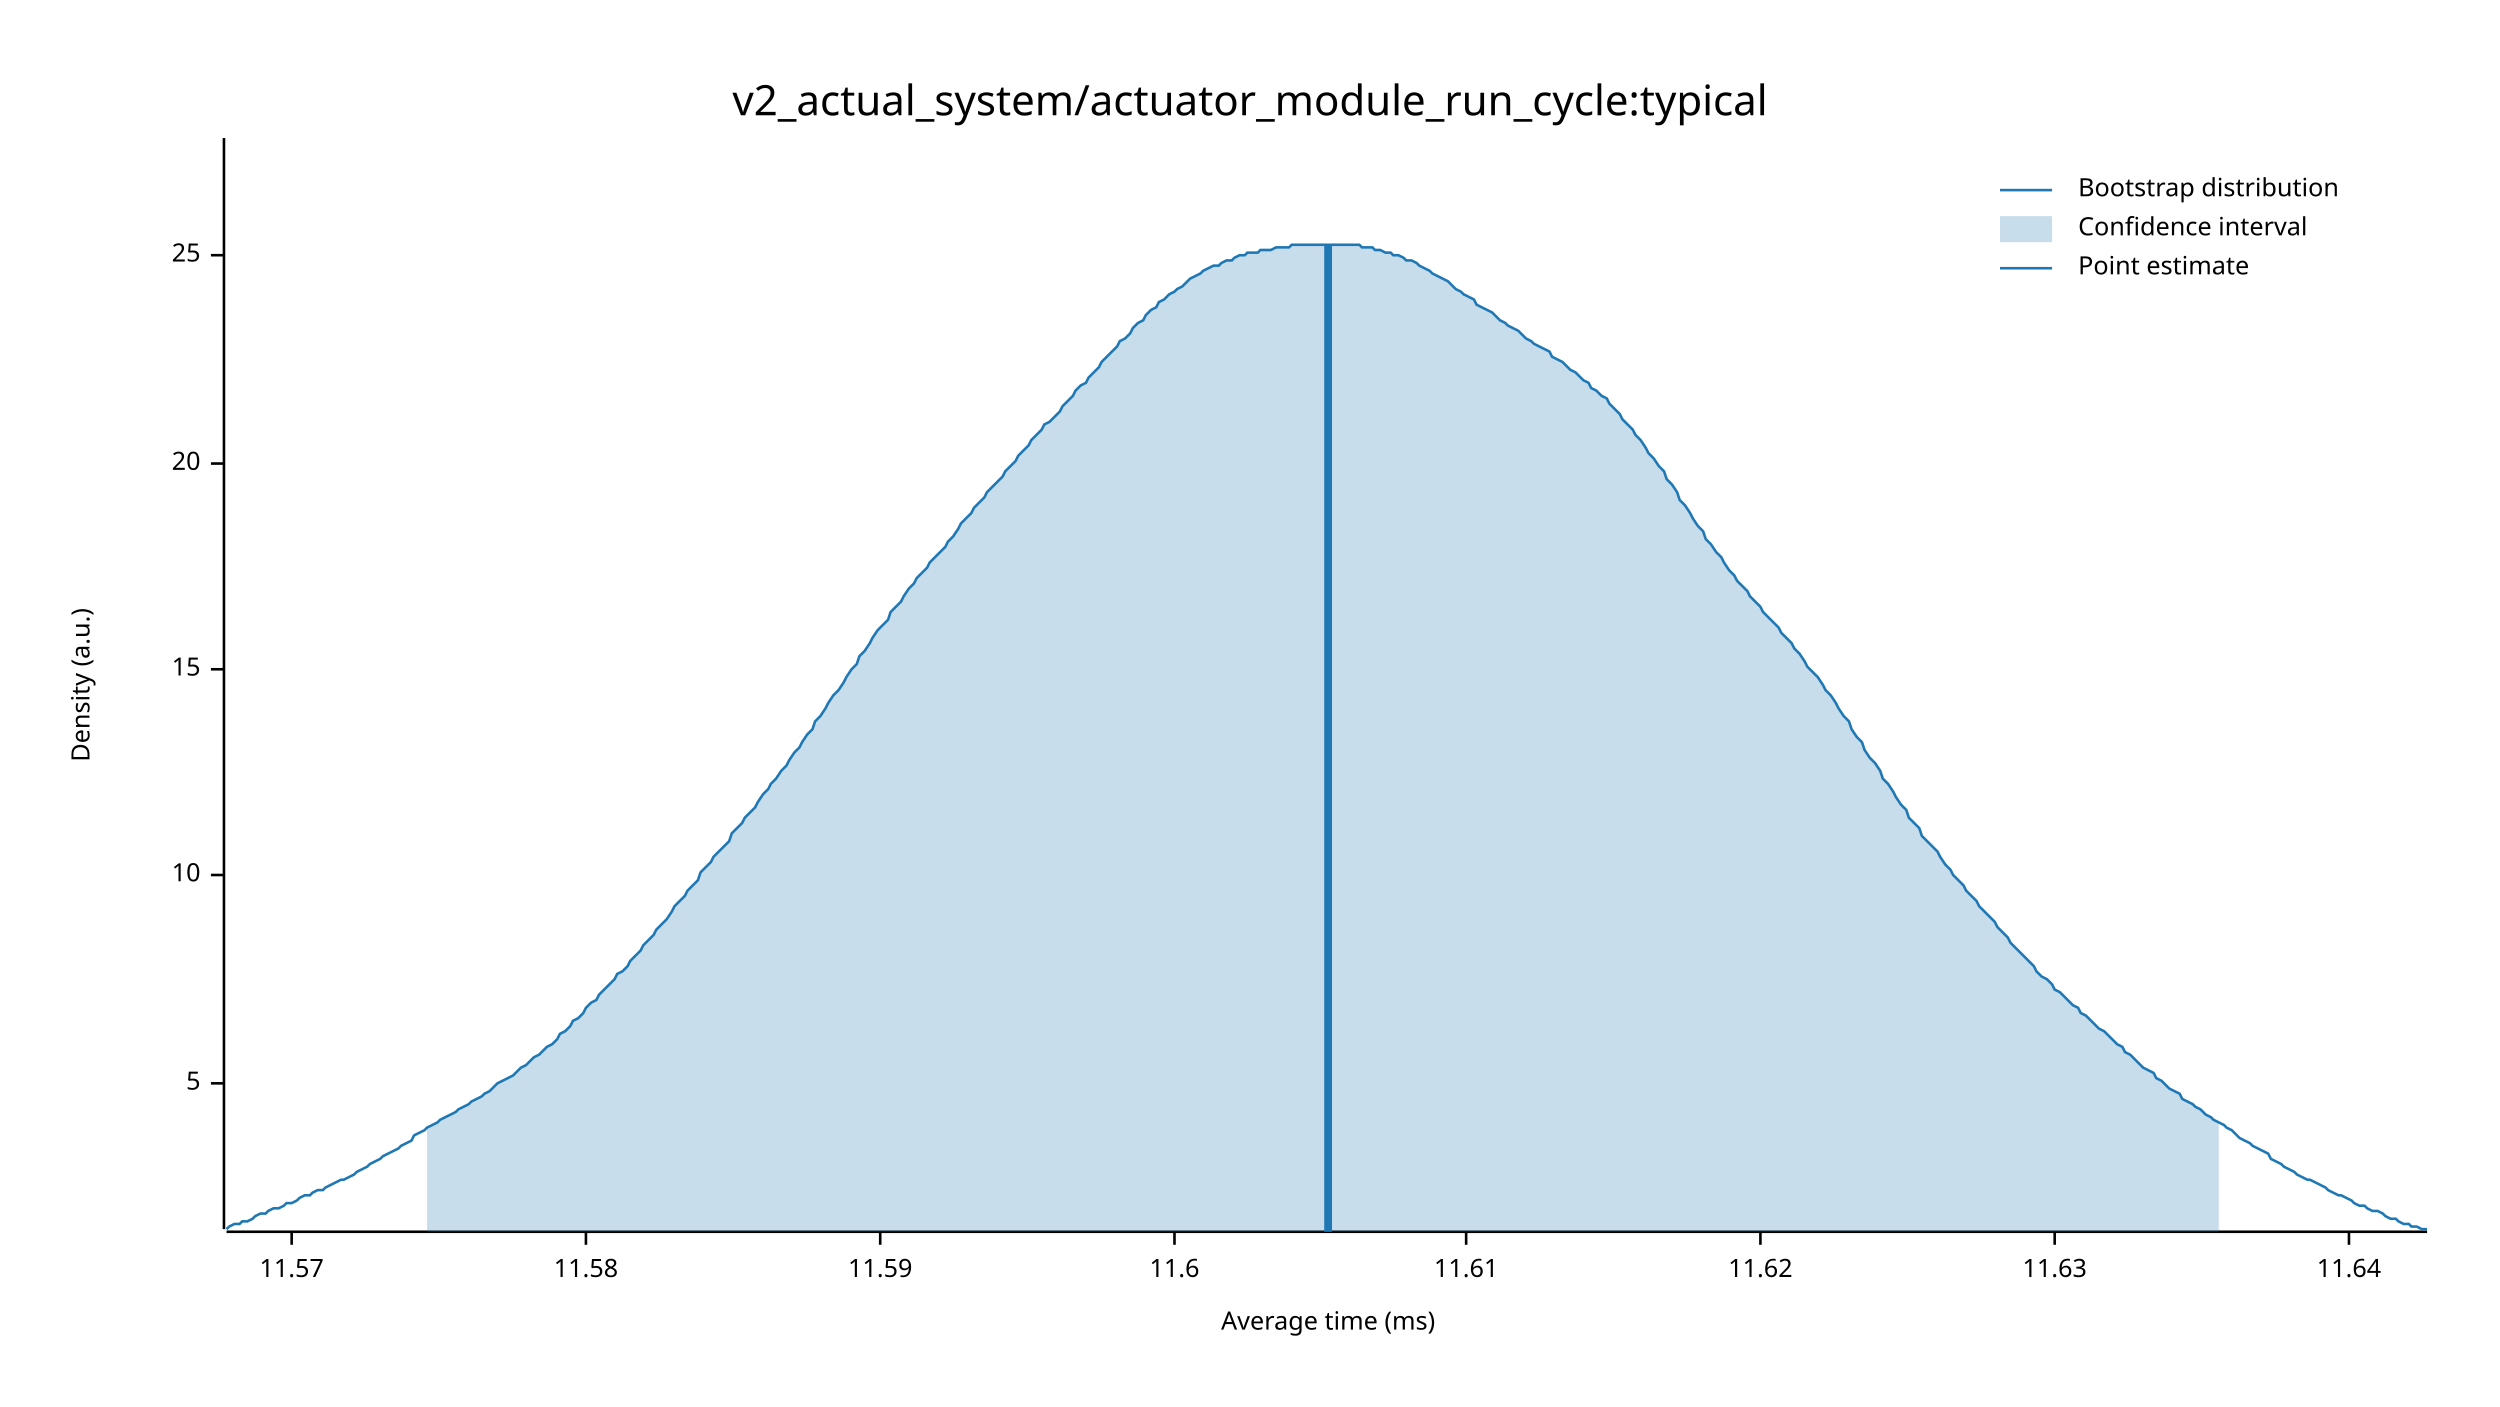
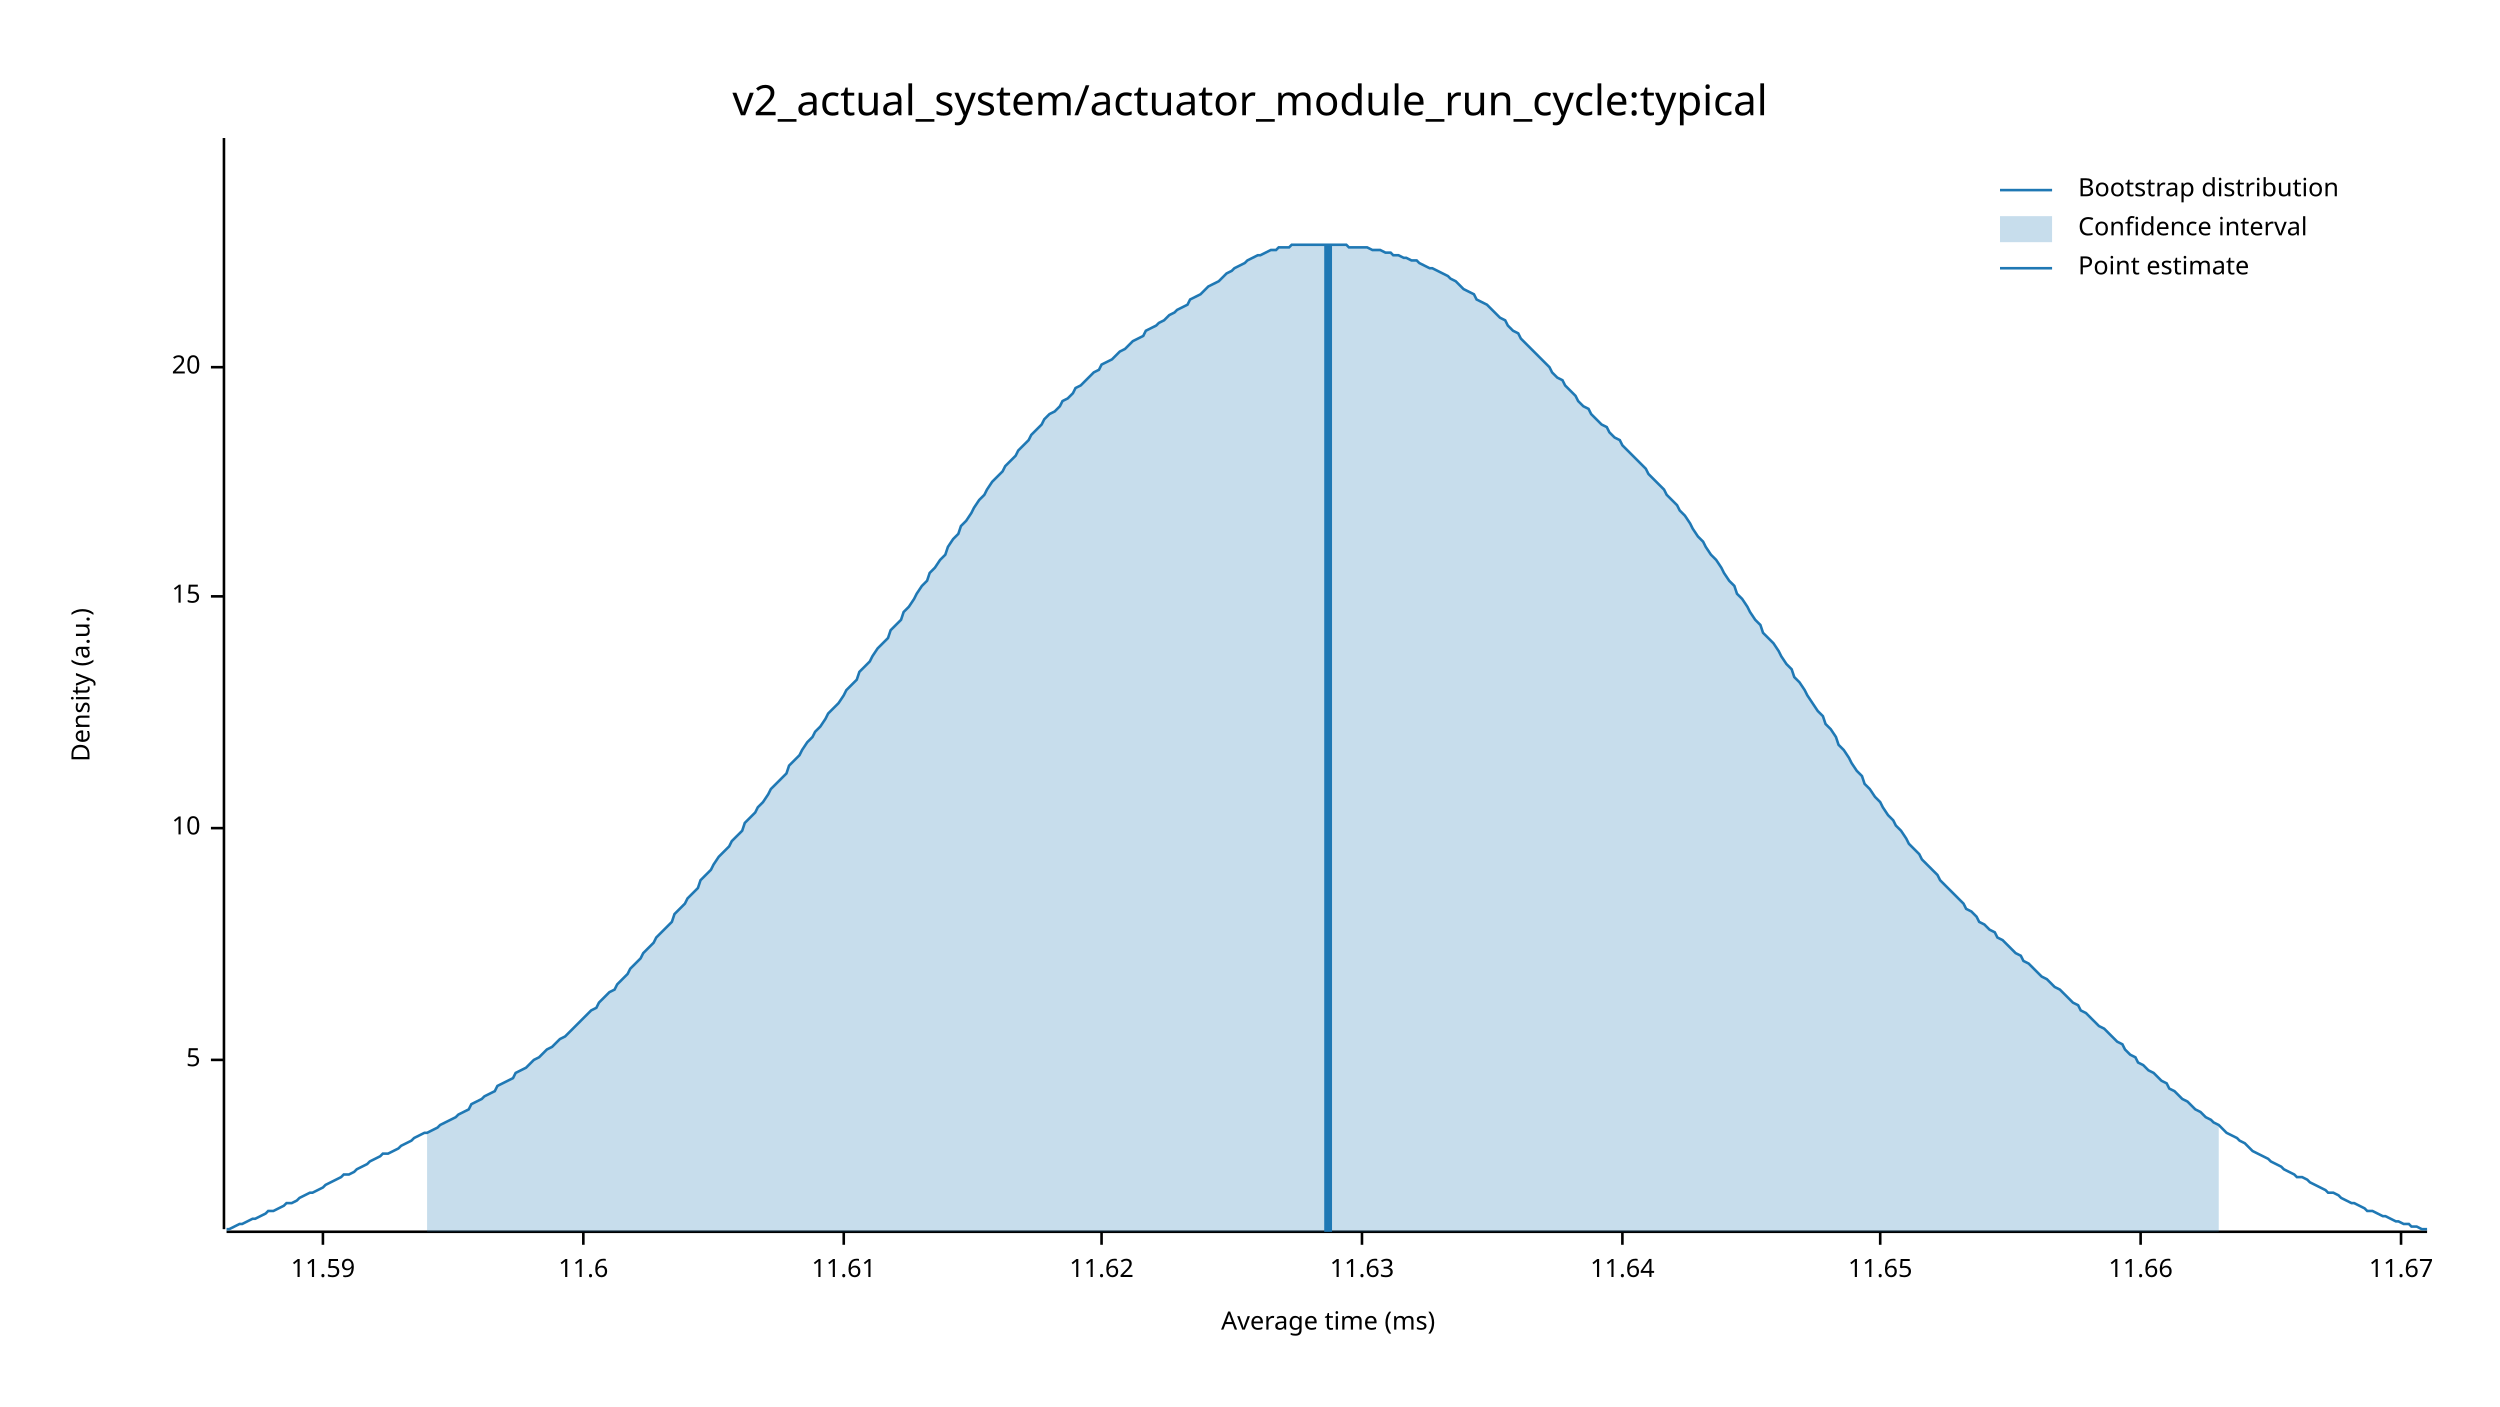
<svg xmlns="http://www.w3.org/2000/svg" width="960" height="540" viewBox="0 0 960 540">
  <text x="480" y="32" dy="0.76em" text-anchor="middle" font-family="sans-serif" font-size="16.129" opacity="1" fill="#000000">
v2_actual_system/actuator_module_run_cycle:typical
</text>
  <text x="27" y="263" dy="0.76em" text-anchor="middle" font-family="sans-serif" font-size="9.677" opacity="1" fill="#000000" transform="rotate(270, 27, 263)">
Density (a.u.)
</text>
  <text x="510" y="513" dy="-0.5ex" text-anchor="middle" font-family="sans-serif" font-size="9.677" opacity="1" fill="#000000">
Average time (ms)
</text>
  <polyline fill="none" opacity="1" stroke="#000000" stroke-width="1" points="86,53 86,472 " />
-   <text x="77" y="416" dy="0.5ex" text-anchor="end" font-family="sans-serif" font-size="9.677" opacity="1" fill="#000000">
+   <text x="77" y="407" dy="0.5ex" text-anchor="end" font-family="sans-serif" font-size="9.677" opacity="1" fill="#000000">
5
</text>
-   <polyline fill="none" opacity="1" stroke="#000000" stroke-width="1" points="81,416 86,416 " />
-   <text x="77" y="336" dy="0.5ex" text-anchor="end" font-family="sans-serif" font-size="9.677" opacity="1" fill="#000000">
+   <polyline fill="none" opacity="1" stroke="#000000" stroke-width="1" points="81,407 86,407 " />
+   <text x="77" y="318" dy="0.5ex" text-anchor="end" font-family="sans-serif" font-size="9.677" opacity="1" fill="#000000">
10
</text>
-   <polyline fill="none" opacity="1" stroke="#000000" stroke-width="1" points="81,336 86,336 " />
-   <text x="77" y="257" dy="0.5ex" text-anchor="end" font-family="sans-serif" font-size="9.677" opacity="1" fill="#000000">
+   <polyline fill="none" opacity="1" stroke="#000000" stroke-width="1" points="81,318 86,318 " />
+   <text x="77" y="229" dy="0.5ex" text-anchor="end" font-family="sans-serif" font-size="9.677" opacity="1" fill="#000000">
15
</text>
-   <polyline fill="none" opacity="1" stroke="#000000" stroke-width="1" points="81,257 86,257 " />
-   <text x="77" y="178" dy="0.5ex" text-anchor="end" font-family="sans-serif" font-size="9.677" opacity="1" fill="#000000">
+   <polyline fill="none" opacity="1" stroke="#000000" stroke-width="1" points="81,229 86,229 " />
+   <text x="77" y="141" dy="0.5ex" text-anchor="end" font-family="sans-serif" font-size="9.677" opacity="1" fill="#000000">
20
</text>
-   <polyline fill="none" opacity="1" stroke="#000000" stroke-width="1" points="81,178 86,178 " />
-   <text x="77" y="98" dy="0.5ex" text-anchor="end" font-family="sans-serif" font-size="9.677" opacity="1" fill="#000000">
- 25
- </text>
-   <polyline fill="none" opacity="1" stroke="#000000" stroke-width="1" points="81,98 86,98 " />
+   <polyline fill="none" opacity="1" stroke="#000000" stroke-width="1" points="81,141 86,141 " />
  <polyline fill="none" opacity="1" stroke="#000000" stroke-width="1" points="87,473 932,473 " />
-   <text x="112" y="483" dy="0.76em" text-anchor="middle" font-family="sans-serif" font-size="9.677" opacity="1" fill="#000000">
- 11.57
- </text>
-   <polyline fill="none" opacity="1" stroke="#000000" stroke-width="1" points="112,473 112,478 " />
-   <text x="225" y="483" dy="0.76em" text-anchor="middle" font-family="sans-serif" font-size="9.677" opacity="1" fill="#000000">
- 11.58
- </text>
-   <polyline fill="none" opacity="1" stroke="#000000" stroke-width="1" points="225,473 225,478 " />
-   <text x="338" y="483" dy="0.76em" text-anchor="middle" font-family="sans-serif" font-size="9.677" opacity="1" fill="#000000">
+   <text x="124" y="483" dy="0.76em" text-anchor="middle" font-family="sans-serif" font-size="9.677" opacity="1" fill="#000000">
11.59
</text>
-   <polyline fill="none" opacity="1" stroke="#000000" stroke-width="1" points="338,473 338,478 " />
-   <text x="451" y="483" dy="0.76em" text-anchor="middle" font-family="sans-serif" font-size="9.677" opacity="1" fill="#000000">
+   <polyline fill="none" opacity="1" stroke="#000000" stroke-width="1" points="124,473 124,478 " />
+   <text x="224" y="483" dy="0.76em" text-anchor="middle" font-family="sans-serif" font-size="9.677" opacity="1" fill="#000000">
11.6
</text>
-   <polyline fill="none" opacity="1" stroke="#000000" stroke-width="1" points="451,473 451,478 " />
-   <text x="563" y="483" dy="0.76em" text-anchor="middle" font-family="sans-serif" font-size="9.677" opacity="1" fill="#000000">
+   <polyline fill="none" opacity="1" stroke="#000000" stroke-width="1" points="224,473 224,478 " />
+   <text x="324" y="483" dy="0.76em" text-anchor="middle" font-family="sans-serif" font-size="9.677" opacity="1" fill="#000000">
11.61
</text>
-   <polyline fill="none" opacity="1" stroke="#000000" stroke-width="1" points="563,473 563,478 " />
-   <text x="676" y="483" dy="0.76em" text-anchor="middle" font-family="sans-serif" font-size="9.677" opacity="1" fill="#000000">
+   <polyline fill="none" opacity="1" stroke="#000000" stroke-width="1" points="324,473 324,478 " />
+   <text x="423" y="483" dy="0.76em" text-anchor="middle" font-family="sans-serif" font-size="9.677" opacity="1" fill="#000000">
11.62
</text>
-   <polyline fill="none" opacity="1" stroke="#000000" stroke-width="1" points="676,473 676,478 " />
-   <text x="789" y="483" dy="0.76em" text-anchor="middle" font-family="sans-serif" font-size="9.677" opacity="1" fill="#000000">
+   <polyline fill="none" opacity="1" stroke="#000000" stroke-width="1" points="423,473 423,478 " />
+   <text x="523" y="483" dy="0.76em" text-anchor="middle" font-family="sans-serif" font-size="9.677" opacity="1" fill="#000000">
11.63
</text>
-   <polyline fill="none" opacity="1" stroke="#000000" stroke-width="1" points="789,473 789,478 " />
-   <text x="902" y="483" dy="0.76em" text-anchor="middle" font-family="sans-serif" font-size="9.677" opacity="1" fill="#000000">
+   <polyline fill="none" opacity="1" stroke="#000000" stroke-width="1" points="523,473 523,478 " />
+   <text x="623" y="483" dy="0.76em" text-anchor="middle" font-family="sans-serif" font-size="9.677" opacity="1" fill="#000000">
11.64
</text>
-   <polyline fill="none" opacity="1" stroke="#000000" stroke-width="1" points="902,473 902,478 " />
-   <polyline fill="none" opacity="1" stroke="#1F78B4" stroke-width="1" points="87,472 88,471 90,470 92,470 93,469 95,469 97,468 98,467 100,466 102,466 103,465 105,464 107,464 109,463 110,462 112,462 114,461 115,460 117,459 119,459 120,458 122,457 124,457 125,456 127,455 129,454 131,453 132,453 134,452 136,451 137,450 139,449 141,448 142,447 144,446 146,445 147,444 149,443 151,442 153,441 154,440 156,439 158,438 159,436 161,435 163,434 164,433 166,432 168,431 169,430 171,429 173,428 175,427 176,426 178,425 180,424 181,423 183,422 185,421 186,420 188,419 190,417 191,416 193,415 195,414 197,413 198,412 200,410 202,409 203,408 205,406 207,405 208,404 210,402 212,401 214,399 215,397 217,396 219,394 220,392 222,391 224,389 225,387 227,385 229,384 230,382 232,380 234,378 236,376 237,374 239,373 241,371 242,369 244,367 246,365 247,363 249,361 251,359 252,357 254,355 256,353 258,350 259,348 261,346 263,344 264,342 266,340 268,338 269,335 271,333 273,331 274,329 276,327 278,325 280,323 281,320 283,318 285,316 286,314 288,312 290,310 291,308 293,305 295,303 296,301 298,299 300,296 302,294 303,292 305,289 307,287 308,285 310,282 312,280 313,277 315,275 317,272 318,270 320,267 322,265 324,262 325,260 327,257 329,255 330,252 332,250 334,247 335,245 337,242 339,240 341,238 342,235 344,233 346,231 347,229 349,226 351,224 352,222 354,220 356,218 357,216 359,214 361,212 363,210 364,208 366,206 368,203 369,201 371,199 373,197 374,195 376,193 378,191 379,189 381,187 383,185 385,183 386,181 388,179 390,177 391,175 393,173 395,171 396,169 398,167 400,165 401,163 403,162 405,160 407,158 408,156 410,154 412,152 413,150 415,148 417,147 418,145 420,143 422,141 423,139 425,137 427,135 429,133 430,131 432,130 434,128 435,126 437,124 439,123 440,121 442,119 444,118 445,116 447,115 449,113 451,112 452,111 454,110 456,108 457,107 459,106 461,105 462,104 464,103 466,102 468,102 469,101 471,100 473,100 474,99 476,98 478,98 479,97 481,97 483,97 484,96 486,96 488,96 490,95 491,95 493,95 495,95 496,94 498,94 500,94 501,94 503,94 505,94 506,94 508,94 510,94 512,94 513,94 515,94 517,94 518,94 520,94 522,94 523,95 525,95 527,95 528,96 530,96 532,97 534,97 535,98 537,98 539,99 540,100 542,100 544,101 545,102 547,103 549,104 550,105 552,106 554,107 556,108 557,109 559,111 561,112 562,113 564,114 566,115 567,117 569,118 571,119 573,120 574,121 576,123 578,124 579,125 581,126 583,127 584,128 586,130 588,131 589,132 591,133 593,134 595,135 596,137 598,138 600,139 601,140 603,142 605,143 606,144 608,146 610,147 611,149 613,150 615,152 617,153 618,155 620,157 622,159 623,161 625,163 627,165 628,167 630,169 632,172 633,174 635,176 637,179 639,181 640,184 642,186 644,189 645,192 647,194 649,197 650,199 652,202 654,204 655,207 657,209 659,212 661,214 662,216 664,219 666,221 667,223 669,225 671,227 672,229 674,231 676,233 677,235 679,237 681,239 683,241 684,243 686,245 688,247 689,249 691,251 693,254 694,256 696,258 698,260 700,263 701,265 703,267 705,270 706,272 708,275 710,277 711,280 713,283 715,285 716,288 718,291 720,293 722,296 723,299 725,301 727,304 728,306 730,309 732,311 733,314 735,316 737,318 738,321 740,323 742,325 744,327 745,329 747,332 749,334 750,336 752,338 754,340 755,342 757,344 759,346 760,348 762,350 764,352 766,354 767,356 769,358 771,360 772,362 774,364 776,366 777,367 779,369 781,371 782,373 784,375 786,376 788,378 789,380 791,381 793,383 794,384 796,386 798,387 799,389 801,390 803,392 804,393 806,395 808,396 810,398 811,399 813,401 815,402 816,404 818,405 820,407 821,408 823,410 825,411 827,412 828,414 830,415 832,417 833,418 835,419 837,420 838,422 840,423 842,424 843,425 845,426 847,428 849,429 850,430 852,431 854,432 855,433 857,434 859,436 860,437 862,438 864,439 865,440 867,441 869,442 871,443 872,445 874,446 876,447 877,448 879,449 881,450 882,451 884,452 886,453 887,453 889,454 891,455 893,456 894,457 896,458 898,459 899,459 901,460 903,461 904,462 906,463 908,463 909,464 911,465 913,465 915,466 916,467 918,468 920,468 921,469 923,470 925,470 926,471 928,471 930,472 932,472 " />
-   <polygon opacity="0.25" fill="#1F78B4" points="164,433 166,432 168,431 169,430 171,429 173,428 175,427 176,426 178,425 180,424 181,423 183,422 185,421 186,420 188,419 190,417 191,416 193,415 195,414 197,413 198,412 200,410 202,409 203,408 205,406 207,405 208,404 210,402 212,401 214,399 215,397 217,396 219,394 220,392 222,391 224,389 225,387 227,385 229,384 230,382 232,380 234,378 236,376 237,374 239,373 241,371 242,369 244,367 246,365 247,363 249,361 251,359 252,357 254,355 256,353 258,350 259,348 261,346 263,344 264,342 266,340 268,338 269,335 271,333 273,331 274,329 276,327 278,325 280,323 281,320 283,318 285,316 286,314 288,312 290,310 291,308 293,305 295,303 296,301 298,299 300,296 302,294 303,292 305,289 307,287 308,285 310,282 312,280 313,277 315,275 317,272 318,270 320,267 322,265 324,262 325,260 327,257 329,255 330,252 332,250 334,247 335,245 337,242 339,240 341,238 342,235 344,233 346,231 347,229 349,226 351,224 352,222 354,220 356,218 357,216 359,214 361,212 363,210 364,208 366,206 368,203 369,201 371,199 373,197 374,195 376,193 378,191 379,189 381,187 383,185 385,183 386,181 388,179 390,177 391,175 393,173 395,171 396,169 398,167 400,165 401,163 403,162 405,160 407,158 408,156 410,154 412,152 413,150 415,148 417,147 418,145 420,143 422,141 423,139 425,137 427,135 429,133 430,131 432,130 434,128 435,126 437,124 439,123 440,121 442,119 444,118 445,116 447,115 449,113 451,112 452,111 454,110 456,108 457,107 459,106 461,105 462,104 464,103 466,102 468,102 469,101 471,100 473,100 474,99 476,98 478,98 479,97 481,97 483,97 484,96 486,96 488,96 490,95 491,95 493,95 495,95 496,94 498,94 500,94 501,94 503,94 505,94 506,94 508,94 510,94 512,94 513,94 515,94 517,94 518,94 520,94 522,94 523,95 525,95 527,95 528,96 530,96 532,97 534,97 535,98 537,98 539,99 540,100 542,100 544,101 545,102 547,103 549,104 550,105 552,106 554,107 556,108 557,109 559,111 561,112 562,113 564,114 566,115 567,117 569,118 571,119 573,120 574,121 576,123 578,124 579,125 581,126 583,127 584,128 586,130 588,131 589,132 591,133 593,134 595,135 596,137 598,138 600,139 601,140 603,142 605,143 606,144 608,146 610,147 611,149 613,150 615,152 617,153 618,155 620,157 622,159 623,161 625,163 627,165 628,167 630,169 632,172 633,174 635,176 637,179 639,181 640,184 642,186 644,189 645,192 647,194 649,197 650,199 652,202 654,204 655,207 657,209 659,212 661,214 662,216 664,219 666,221 667,223 669,225 671,227 672,229 674,231 676,233 677,235 679,237 681,239 683,241 684,243 686,245 688,247 689,249 691,251 693,254 694,256 696,258 698,260 700,263 701,265 703,267 705,270 706,272 708,275 710,277 711,280 713,283 715,285 716,288 718,291 720,293 722,296 723,299 725,301 727,304 728,306 730,309 732,311 733,314 735,316 737,318 738,321 740,323 742,325 744,327 745,329 747,332 749,334 750,336 752,338 754,340 755,342 757,344 759,346 760,348 762,350 764,352 766,354 767,356 769,358 771,360 772,362 774,364 776,366 777,367 779,369 781,371 782,373 784,375 786,376 788,378 789,380 791,381 793,383 794,384 796,386 798,387 799,389 801,390 803,392 804,393 806,395 808,396 810,398 811,399 813,401 815,402 816,404 818,405 820,407 821,408 823,410 825,411 827,412 828,414 830,415 832,417 833,418 835,419 837,420 838,422 840,423 842,424 843,425 845,426 847,428 849,429 850,430 852,431 852,473 164,473 " />
+   <polyline fill="none" opacity="1" stroke="#000000" stroke-width="1" points="623,473 623,478 " />
+   <text x="722" y="483" dy="0.76em" text-anchor="middle" font-family="sans-serif" font-size="9.677" opacity="1" fill="#000000">
+ 11.65
+ </text>
+   <polyline fill="none" opacity="1" stroke="#000000" stroke-width="1" points="722,473 722,478 " />
+   <text x="822" y="483" dy="0.76em" text-anchor="middle" font-family="sans-serif" font-size="9.677" opacity="1" fill="#000000">
+ 11.66
+ </text>
+   <polyline fill="none" opacity="1" stroke="#000000" stroke-width="1" points="822,473 822,478 " />
+   <text x="922" y="483" dy="0.76em" text-anchor="middle" font-family="sans-serif" font-size="9.677" opacity="1" fill="#000000">
+ 11.67
+ </text>
+   <polyline fill="none" opacity="1" stroke="#000000" stroke-width="1" points="922,473 922,478 " />
+   <polyline fill="none" opacity="1" stroke="#1F78B4" stroke-width="1" points="87,472 88,472 90,471 92,470 93,470 95,469 97,468 98,468 100,467 102,466 103,465 105,465 107,464 109,463 110,462 112,462 114,461 115,460 117,459 119,458 120,458 122,457 124,456 125,455 127,454 129,453 131,452 132,451 134,451 136,450 137,449 139,448 141,447 142,446 144,445 146,444 147,443 149,443 151,442 153,441 154,440 156,439 158,438 159,437 161,436 163,435 164,435 166,434 168,433 169,432 171,431 173,430 175,429 176,428 178,427 180,426 181,424 183,423 185,422 186,421 188,420 190,419 191,417 193,416 195,415 197,414 198,412 200,411 202,410 203,409 205,407 207,406 208,405 210,403 212,402 214,400 215,399 217,398 219,396 220,395 222,393 224,391 225,390 227,388 229,387 230,385 232,383 234,381 236,380 237,378 239,376 241,374 242,372 244,370 246,368 247,366 249,364 251,362 252,360 254,358 256,356 258,354 259,351 261,349 263,347 264,345 266,343 268,341 269,338 271,336 273,334 274,332 276,329 278,327 280,325 281,323 283,321 285,319 286,316 288,314 290,312 291,310 293,308 295,305 296,303 298,301 300,299 302,297 303,294 305,292 307,290 308,288 310,285 312,283 313,281 315,279 317,276 318,274 320,272 322,270 324,267 325,265 327,263 329,261 330,258 332,256 334,254 335,252 337,249 339,247 341,245 342,242 344,240 346,238 347,235 349,233 351,230 352,228 354,225 356,223 357,220 359,218 361,215 363,213 364,210 366,207 368,205 369,202 371,200 373,197 374,195 376,192 378,190 379,188 381,185 383,183 385,181 386,179 388,177 390,175 391,173 393,171 395,169 396,167 398,165 400,163 401,161 403,159 405,158 407,156 408,154 410,153 412,151 413,149 415,148 417,146 418,145 420,143 422,142 423,140 425,139 427,138 429,136 430,135 432,134 434,132 435,131 437,130 439,129 440,127 442,126 444,125 445,124 447,123 449,121 451,120 452,119 454,118 456,117 457,115 459,114 461,113 462,112 464,110 466,109 468,108 469,107 471,105 473,104 474,103 476,102 478,101 479,100 481,99 483,98 484,98 486,97 488,96 490,96 491,95 493,95 495,95 496,94 498,94 500,94 501,94 503,94 505,94 506,94 508,94 510,94 512,94 513,94 515,94 517,94 518,95 520,95 522,95 523,95 525,95 527,96 528,96 530,96 532,97 534,97 535,98 537,98 539,99 540,99 542,100 544,100 545,101 547,102 549,103 550,103 552,104 554,105 556,106 557,107 559,108 561,110 562,111 564,112 566,113 567,115 569,116 571,117 573,119 574,120 576,122 578,123 579,125 581,127 583,128 584,130 586,132 588,134 589,135 591,137 593,139 595,141 596,143 598,145 600,146 601,148 603,150 605,152 606,154 608,156 610,157 611,159 613,161 615,163 617,164 618,166 620,168 622,169 623,171 625,173 627,175 628,176 630,178 632,180 633,182 635,184 637,186 639,188 640,190 642,192 644,194 645,196 647,198 649,201 650,203 652,206 654,208 655,210 657,213 659,215 661,218 662,220 664,223 666,225 667,228 669,230 671,233 672,235 674,238 676,240 677,243 679,245 681,247 683,250 684,252 686,255 688,257 689,260 691,262 693,265 694,267 696,270 698,273 700,275 701,278 703,280 705,283 706,286 708,288 710,291 711,293 713,296 715,298 716,301 718,303 720,306 722,308 723,310 725,313 727,315 728,317 730,319 732,322 733,324 735,326 737,328 738,330 740,332 742,334 744,336 745,338 747,340 749,342 750,343 752,345 754,347 755,349 757,350 759,352 760,354 762,355 764,357 766,358 767,360 769,361 771,363 772,364 774,366 776,367 777,369 779,370 781,372 782,373 784,375 786,376 788,378 789,379 791,380 793,382 794,383 796,385 798,386 799,388 801,389 803,391 804,392 806,394 808,395 810,397 811,398 813,400 815,401 816,403 818,405 820,406 821,408 823,409 825,411 827,412 828,413 830,415 832,416 833,418 835,419 837,421 838,422 840,423 842,425 843,426 845,427 847,429 849,430 850,431 852,432 854,434 855,435 857,436 859,437 860,438 862,439 864,441 865,442 867,443 869,444 871,445 872,446 874,447 876,448 877,449 879,450 881,451 882,452 884,452 886,453 887,454 889,455 891,456 893,457 894,458 896,458 898,459 899,460 901,461 903,462 904,462 906,463 908,464 909,465 911,465 913,466 915,467 916,467 918,468 920,469 921,469 923,470 925,470 926,471 928,471 930,472 932,472 " />
+   <polygon opacity="0.25" fill="#1F78B4" points="164,435 166,434 168,433 169,432 171,431 173,430 175,429 176,428 178,427 180,426 181,424 183,423 185,422 186,421 188,420 190,419 191,417 193,416 195,415 197,414 198,412 200,411 202,410 203,409 205,407 207,406 208,405 210,403 212,402 214,400 215,399 217,398 219,396 220,395 222,393 224,391 225,390 227,388 229,387 230,385 232,383 234,381 236,380 237,378 239,376 241,374 242,372 244,370 246,368 247,366 249,364 251,362 252,360 254,358 256,356 258,354 259,351 261,349 263,347 264,345 266,343 268,341 269,338 271,336 273,334 274,332 276,329 278,327 280,325 281,323 283,321 285,319 286,316 288,314 290,312 291,310 293,308 295,305 296,303 298,301 300,299 302,297 303,294 305,292 307,290 308,288 310,285 312,283 313,281 315,279 317,276 318,274 320,272 322,270 324,267 325,265 327,263 329,261 330,258 332,256 334,254 335,252 337,249 339,247 341,245 342,242 344,240 346,238 347,235 349,233 351,230 352,228 354,225 356,223 357,220 359,218 361,215 363,213 364,210 366,207 368,205 369,202 371,200 373,197 374,195 376,192 378,190 379,188 381,185 383,183 385,181 386,179 388,177 390,175 391,173 393,171 395,169 396,167 398,165 400,163 401,161 403,159 405,158 407,156 408,154 410,153 412,151 413,149 415,148 417,146 418,145 420,143 422,142 423,140 425,139 427,138 429,136 430,135 432,134 434,132 435,131 437,130 439,129 440,127 442,126 444,125 445,124 447,123 449,121 451,120 452,119 454,118 456,117 457,115 459,114 461,113 462,112 464,110 466,109 468,108 469,107 471,105 473,104 474,103 476,102 478,101 479,100 481,99 483,98 484,98 486,97 488,96 490,96 491,95 493,95 495,95 496,94 498,94 500,94 501,94 503,94 505,94 506,94 508,94 510,94 512,94 513,94 515,94 517,94 518,95 520,95 522,95 523,95 525,95 527,96 528,96 530,96 532,97 534,97 535,98 537,98 539,99 540,99 542,100 544,100 545,101 547,102 549,103 550,103 552,104 554,105 556,106 557,107 559,108 561,110 562,111 564,112 566,113 567,115 569,116 571,117 573,119 574,120 576,122 578,123 579,125 581,127 583,128 584,130 586,132 588,134 589,135 591,137 593,139 595,141 596,143 598,145 600,146 601,148 603,150 605,152 606,154 608,156 610,157 611,159 613,161 615,163 617,164 618,166 620,168 622,169 623,171 625,173 627,175 628,176 630,178 632,180 633,182 635,184 637,186 639,188 640,190 642,192 644,194 645,196 647,198 649,201 650,203 652,206 654,208 655,210 657,213 659,215 661,218 662,220 664,223 666,225 667,228 669,230 671,233 672,235 674,238 676,240 677,243 679,245 681,247 683,250 684,252 686,255 688,257 689,260 691,262 693,265 694,267 696,270 698,273 700,275 701,278 703,280 705,283 706,286 708,288 710,291 711,293 713,296 715,298 716,301 718,303 720,306 722,308 723,310 725,313 727,315 728,317 730,319 732,322 733,324 735,326 737,328 738,330 740,332 742,334 744,336 745,338 747,340 749,342 750,343 752,345 754,347 755,349 757,350 759,352 760,354 762,355 764,357 766,358 767,360 769,361 771,363 772,364 774,366 776,367 777,369 779,370 781,372 782,373 784,375 786,376 788,378 789,379 791,380 793,382 794,383 796,385 798,386 799,388 801,389 803,391 804,392 806,394 808,395 810,397 811,398 813,400 815,401 816,403 818,405 820,406 821,408 823,409 825,411 827,412 828,413 830,415 832,416 833,418 835,419 837,421 838,422 840,423 842,425 843,426 845,427 847,429 849,430 850,431 852,432 852,473 164,473 " />
  <polyline fill="none" opacity="1" stroke="#1F78B4" stroke-width="3" points="510,473 510,94 " />
  <text x="798" y="68" dy="0.76em" text-anchor="start" font-family="sans-serif" font-size="9.677" opacity="1" fill="#000000">
Bootstrap distribution
</text>
  <text x="798" y="83" dy="0.76em" text-anchor="start" font-family="sans-serif" font-size="9.677" opacity="1" fill="#000000">
Confidence interval
</text>
  <text x="798" y="98" dy="0.76em" text-anchor="start" font-family="sans-serif" font-size="9.677" opacity="1" fill="#000000">
Point estimate
</text>
  <polyline fill="none" opacity="1" stroke="#1F78B4" stroke-width="1" points="768,73 788,73 " />
  <rect x="768" y="83" width="20" height="10" opacity="0.25" fill="#1F78B4" stroke="none" />
  <polyline fill="none" opacity="1" stroke="#1F78B4" stroke-width="1" points="768,103 788,103 " />
</svg>
